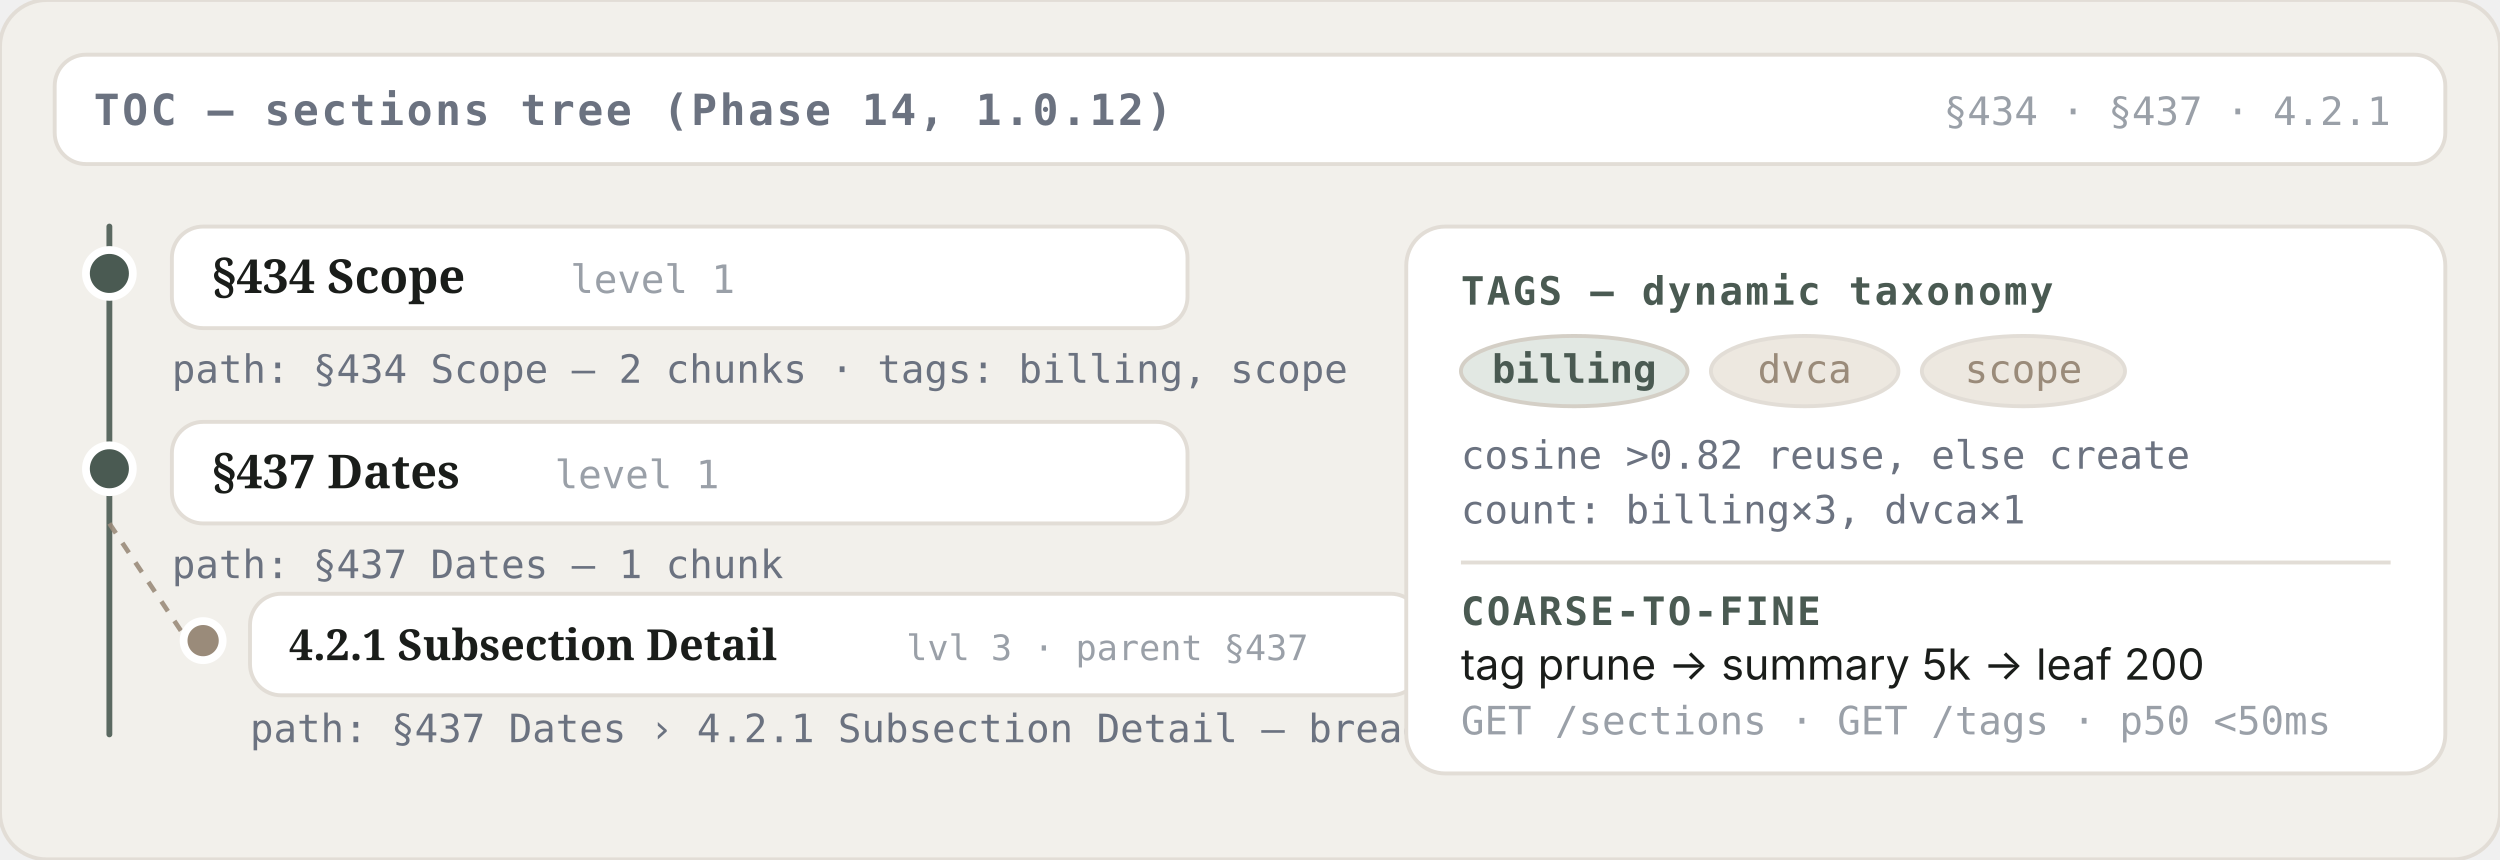
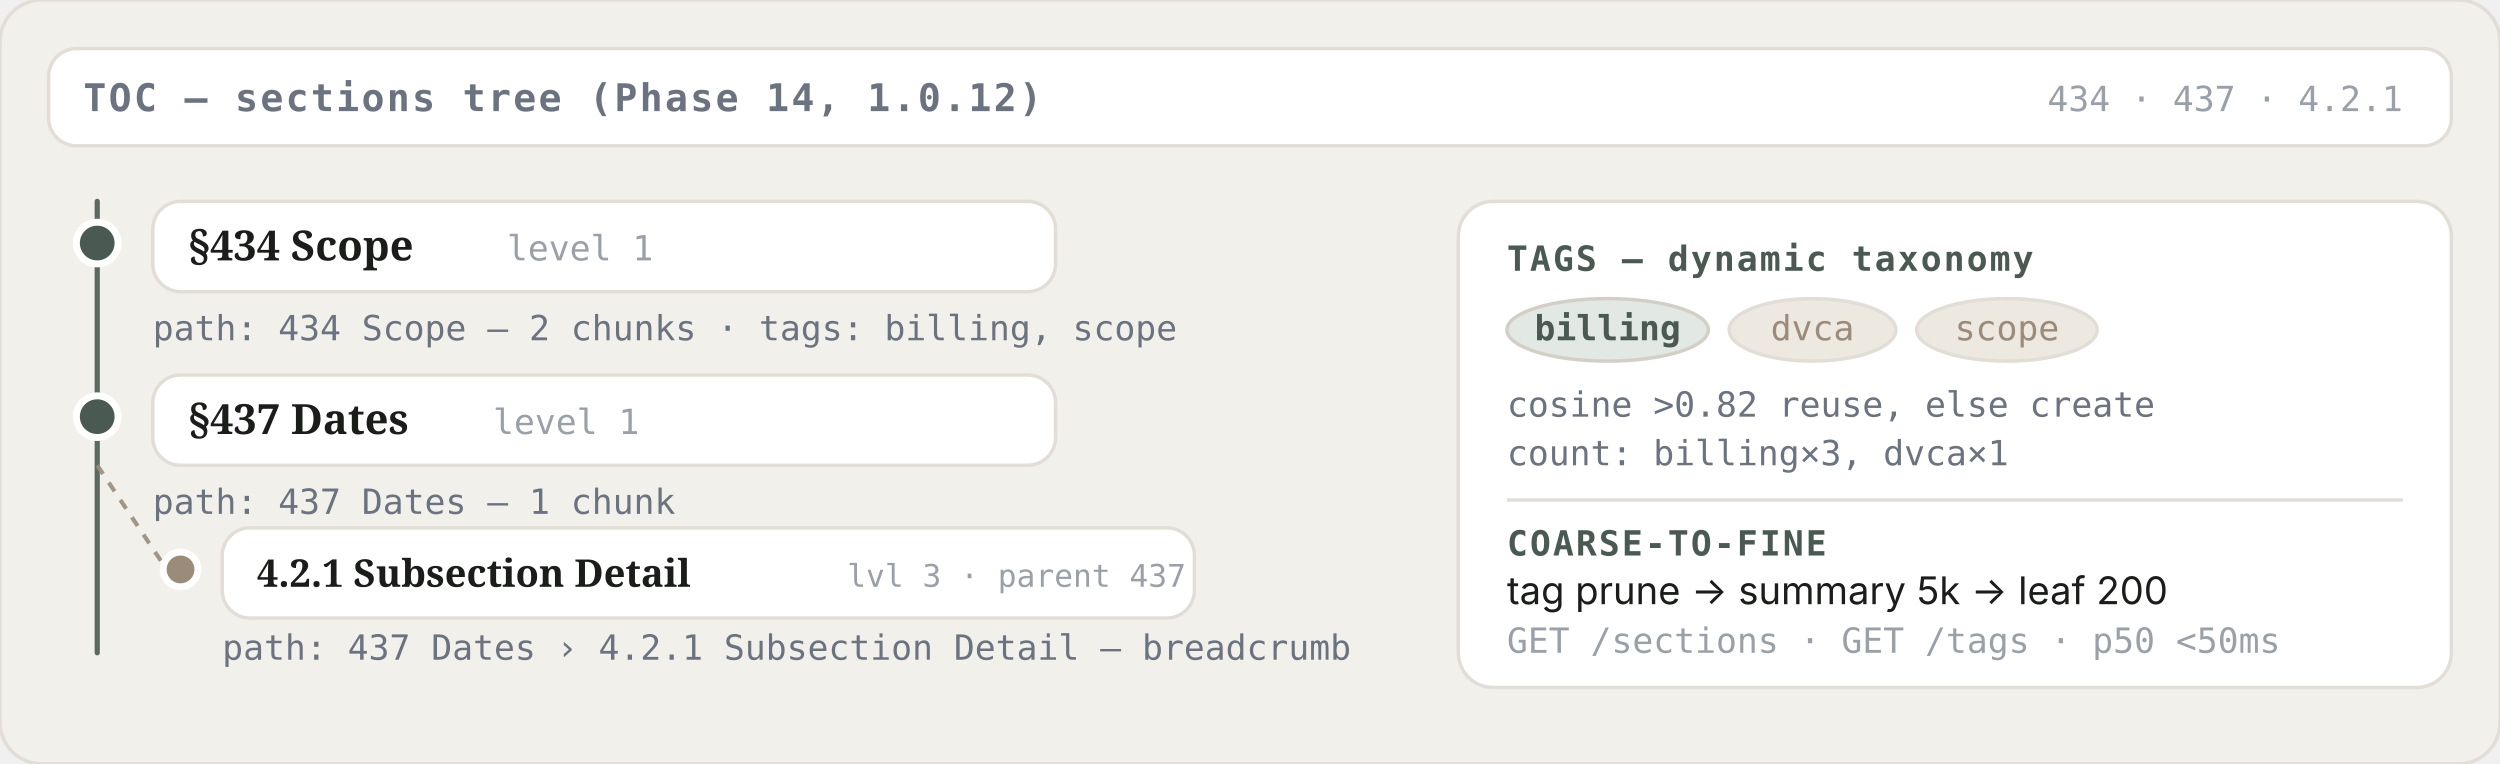
- <svg xmlns="http://www.w3.org/2000/svg" width="640" height="220" viewBox="0 0 640 220" role="img" aria-labelledby="title desc">
-   <rect width="640" height="220" rx="12" fill="#F2F0EB" stroke="#e2ddd6" />
-   <rect x="14" y="14" width="612" height="28" rx="8" fill="#ffffff" stroke="#e2ddd6" />
+ <svg xmlns="http://www.w3.org/2000/svg" width="720" height="220" viewBox="0 0 720 220" role="img" aria-labelledby="title desc">
+   <rect width="720" height="220" rx="12" fill="#F2F0EB" stroke="#e2ddd6" />
+   <rect x="14" y="14" width="692" height="28" rx="8" fill="#ffffff" stroke="#e2ddd6" />
  <text x="24" y="32" font-family="ui-monospace,Menlo,monospace" font-size="11" letter-spacing="0.06em" fill="#6b7280" font-weight="700">TOC — sections tree (Phase 14, 1.0.12)</text>
-   <text x="612" y="32" text-anchor="end" font-family="ui-monospace,Menlo,monospace" font-size="10" fill="#9aa0a8">§434 · §437 · 4.2.1</text>
+   <text x="692" y="32" text-anchor="end" font-family="ui-monospace,Menlo,monospace" font-size="10" fill="#9aa0a8">434 · 437 · 4.2.1</text>
  <line x1="28" y1="58" x2="28" y2="188" stroke="#4A5A52" stroke-width="1.5" stroke-linecap="round" opacity="0.9" />
  <circle cx="28" cy="70" r="6" fill="#4A5A52" stroke="#ffffff" stroke-width="2" />
  <rect x="44" y="58" width="260" height="26" rx="8" fill="#ffffff" stroke="#e2ddd6" />
  <text x="54" y="75" font-family="Georgia,serif" font-size="12" fill="#1a1d1a" font-weight="700">§434 Scope</text>
  <text x="54" y="75" dx="92" font-family="ui-monospace,Menlo,monospace" font-size="10" fill="#9aa0a8">level 1</text>
-   <text x="44" y="98" font-family="ui-monospace,Menlo,monospace" font-size="10" fill="#6b7280">path: §434 Scope — 2 chunks · tags: billing, scope</text>
+   <text x="44" y="98" font-family="ui-monospace,Menlo,monospace" font-size="10" fill="#6b7280">path: 434 Scope — 2 chunks · tags: billing, scope</text>
  <circle cx="28" cy="120" r="6" fill="#4A5A52" stroke="#ffffff" stroke-width="2" />
  <rect x="44" y="108" width="260" height="26" rx="8" fill="#ffffff" stroke="#e2ddd6" />
  <text x="54" y="125" font-family="Georgia,serif" font-size="12" fill="#1a1d1a" font-weight="700">§437 Dates</text>
  <text x="54" y="125" dx="88" font-family="ui-monospace,Menlo,monospace" font-size="10" fill="#9aa0a8">level 1</text>
-   <text x="44" y="148" font-family="ui-monospace,Menlo,monospace" font-size="10" fill="#6b7280">path: §437 Dates — 1 chunk</text>
+   <text x="44" y="148" font-family="ui-monospace,Menlo,monospace" font-size="10" fill="#6b7280">path: 437 Dates — 1 chunk</text>
  <line x1="28" y1="134" x2="48" y2="164" stroke="#9A8B7A" stroke-width="1.2" stroke-dasharray="3 3" opacity="0.9" />
  <circle cx="52" cy="164" r="5" fill="#9A8B7A" stroke="#ffffff" stroke-width="2" />
-   <rect x="64" y="152" width="300" height="26" rx="8" fill="#ffffff" stroke="#e2ddd6" />
+   <rect x="64" y="152" width="280" height="26" rx="8" fill="#ffffff" stroke="#e2ddd6" />
  <text x="74" y="169" font-family="Georgia,serif" font-size="11" fill="#1a1d1a" font-weight="600">4.2.1 Subsection Detail</text>
-   <text x="74" y="169" dx="158" font-family="ui-monospace,Menlo,monospace" font-size="9" fill="#9aa0a8">lvl 3 · parent §437</text>
-   <text x="64" y="190" font-family="ui-monospace,Menlo,monospace" font-size="10" fill="#6b7280">path: §437 Dates › 4.2.1 Subsection Detail — breadcrumb</text>
-   <rect x="360" y="58" width="266" height="140" rx="10" fill="#ffffff" stroke="#e2ddd6" />
-   <text x="374" y="78" font-family="ui-monospace,Menlo,monospace" font-size="10" letter-spacing="0.06em" fill="#4A5A52" font-weight="700">TAGS — dynamic taxonomy</text>
+   <text x="74" y="169" dx="170" font-family="ui-monospace,Menlo,monospace" font-size="9" fill="#9aa0a8">lvl 3 · parent 437</text>
+   <text x="64" y="190" font-family="ui-monospace,Menlo,monospace" font-size="10" fill="#6b7280">path: 437 Dates › 4.2.1 Subsection Detail — breadcrumb</text>
+   <rect x="420" y="58" width="286" height="140" rx="10" fill="#ffffff" stroke="#e2ddd6" />
+   <text x="434" y="78" font-family="ui-monospace,Menlo,monospace" font-size="10" letter-spacing="0.06em" fill="#4A5A52" font-weight="700">TAGS — dynamic taxonomy</text>
  <g font-family="ui-monospace,Menlo,monospace" font-size="10">
-     <rect x="374" y="86" width="58" height="18" rx="999" fill="#E2E8E3" stroke="#d4cfc6" />
-     <text x="403" y="98" text-anchor="middle" fill="#4A5A52" font-weight="700">billing</text>
-     <rect x="438" y="86" width="48" height="18" rx="999" fill="#EDE8E0" stroke="#e2ddd6" />
-     <text x="462" y="98" text-anchor="middle" fill="#9A8B7A">dvca</text>
-     <rect x="492" y="86" width="52" height="18" rx="999" fill="#EDE8E0" stroke="#e2ddd6" />
-     <text x="518" y="98" text-anchor="middle" fill="#9A8B7A">scope</text>
+     <rect x="434" y="86" width="58" height="18" rx="999" fill="#E2E8E3" stroke="#d4cfc6" />
+     <text x="463" y="98" text-anchor="middle" fill="#4A5A52" font-weight="700">billing</text>
+     <rect x="498" y="86" width="48" height="18" rx="999" fill="#EDE8E0" stroke="#e2ddd6" />
+     <text x="522" y="98" text-anchor="middle" fill="#9A8B7A">dvca</text>
+     <rect x="552" y="86" width="52" height="18" rx="999" fill="#EDE8E0" stroke="#e2ddd6" />
+     <text x="578" y="98" text-anchor="middle" fill="#9A8B7A">scope</text>
  </g>
-   <text x="374" y="120" font-family="ui-monospace,Menlo,monospace" font-size="10" fill="#6b7280">cosine &gt;0.82 reuse, else create</text>
-   <text x="374" y="134" font-family="ui-monospace,Menlo,monospace" font-size="10" fill="#6b7280">count: billing×3, dvca×1</text>
-   <line x1="374" y1="144" x2="612" y2="144" stroke="#e2ddd6" />
-   <text x="374" y="160" font-family="ui-monospace,Menlo,monospace" font-size="10" letter-spacing="0.06em" fill="#4A5A52" font-weight="700">COARSE-TO-FINE</text>
-   <text x="374" y="174" font-family="system-ui,Inter,sans-serif" font-size="11" fill="#1a1d1a">tag prune → summary 5k → leaf 200</text>
-   <text x="374" y="188" font-family="ui-monospace,Menlo,monospace" font-size="10" fill="#9aa0a8">GET /sections · GET /tags · p50 &lt;50ms</text>
+   <text x="434" y="120" font-family="ui-monospace,Menlo,monospace" font-size="10" fill="#6b7280">cosine &gt;0.82 reuse, else create</text>
+   <text x="434" y="134" font-family="ui-monospace,Menlo,monospace" font-size="10" fill="#6b7280">count: billing×3, dvca×1</text>
+   <line x1="434" y1="144" x2="692" y2="144" stroke="#e2ddd6" />
+   <text x="434" y="160" font-family="ui-monospace,Menlo,monospace" font-size="10" letter-spacing="0.06em" fill="#4A5A52" font-weight="700">COARSE-TO-FINE</text>
+   <text x="434" y="174" font-family="system-ui,Inter,sans-serif" font-size="11" fill="#1a1d1a">tag prune → summary 5k → leaf 200</text>
+   <text x="434" y="188" font-family="ui-monospace,Menlo,monospace" font-size="10" fill="#9aa0a8">GET /sections · GET /tags · p50 &lt;50ms</text>
</svg>
